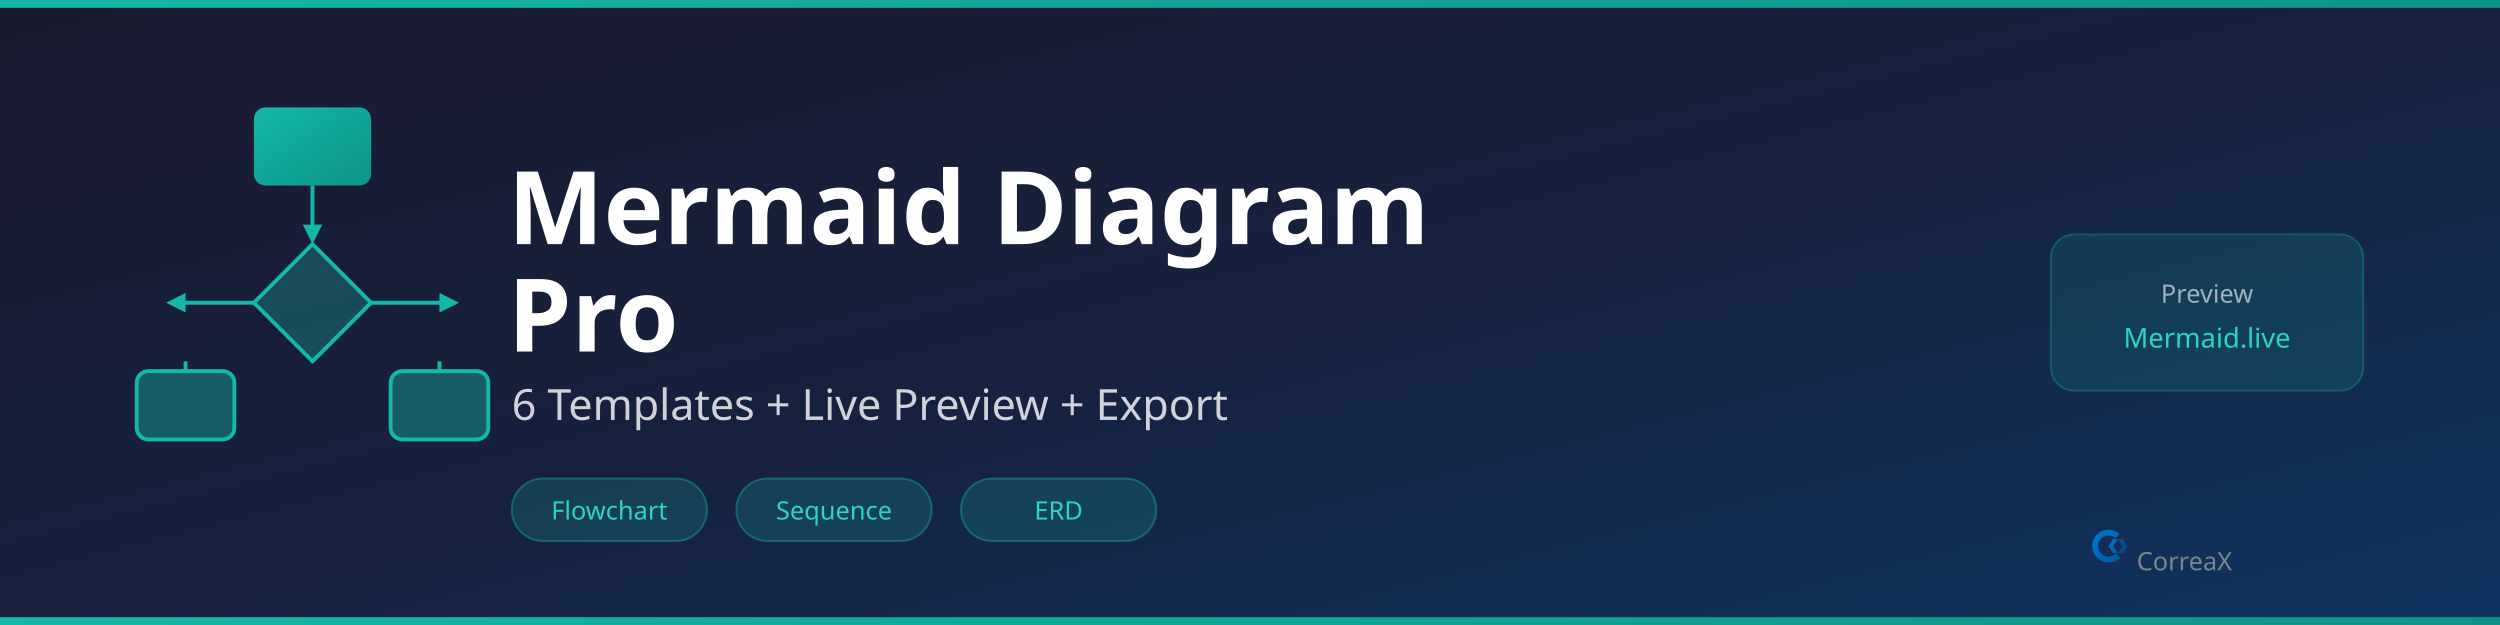
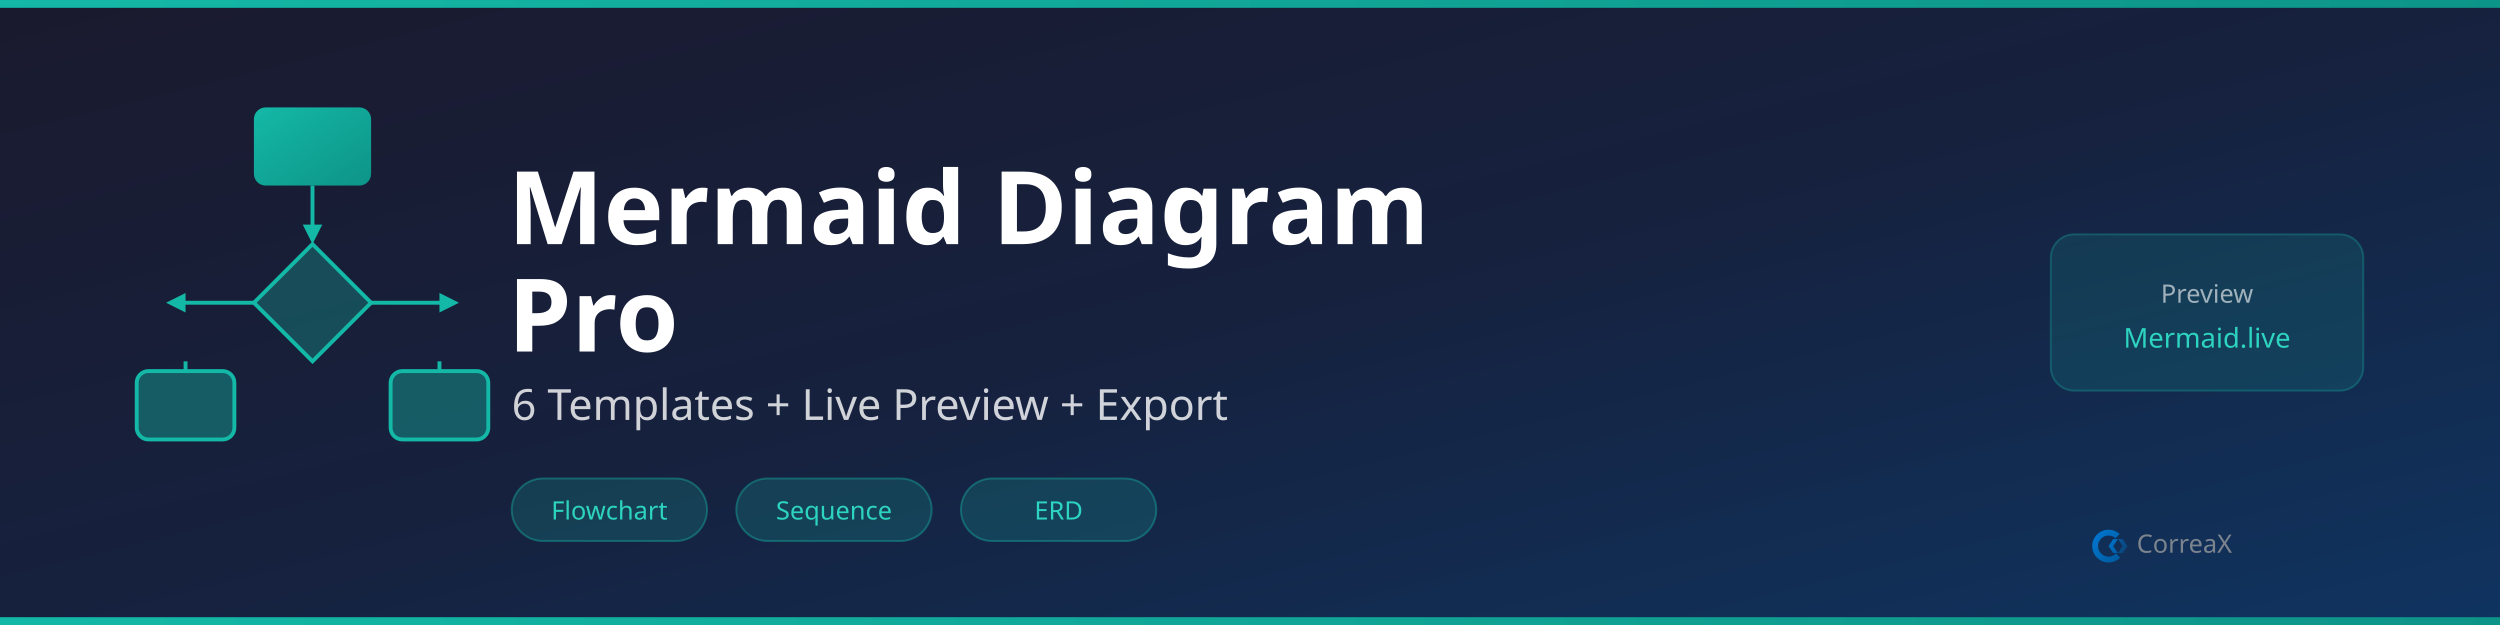
<svg xmlns="http://www.w3.org/2000/svg" viewBox="0 0 1280 320">
  <defs>
    <linearGradient id="bgGrad" x1="0%" y1="0%" x2="100%" y2="100%">
      <stop offset="0%" stop-color="#1a1a2e" />
      <stop offset="50%" stop-color="#16213e" />
      <stop offset="100%" stop-color="#0f3460" />
    </linearGradient>
    <linearGradient id="accentGrad" x1="0%" y1="0%" x2="100%" y2="0%">
      <stop offset="0%" stop-color="#14b8a6" />
      <stop offset="100%" stop-color="#0d9488" />
    </linearGradient>
    <linearGradient id="nodeGrad" x1="0%" y1="0%" x2="100%" y2="100%">
      <stop offset="0%" stop-color="#14b8a6" />
      <stop offset="100%" stop-color="#0d9488" />
    </linearGradient>
    <linearGradient id="cxGrad" x1="0%" y1="0%" x2="100%" y2="100%">
      <stop offset="0%" stop-color="#0078d4" />
      <stop offset="100%" stop-color="#005a9e" />
    </linearGradient>
  </defs>
  <rect width="1280" height="320" fill="url(#bgGrad)" />
  <rect x="0" y="0" width="1280" height="4" fill="url(#accentGrad)" />
  <rect x="0" y="316" width="1280" height="4" fill="url(#accentGrad)" />
  <g transform="translate(70, 55)">
    <rect x="60" y="0" width="60" height="40" rx="6" fill="url(#nodeGrad)" />
    <line x1="90" y1="40" x2="90" y2="65" stroke="#14b8a6" stroke-width="2" />
    <path d="M85 60 L90 70 L95 60" fill="#14b8a6" />
    <polygon points="90,70 120,100 90,130 60,100" fill="rgba(20,184,166,0.3)" stroke="#14b8a6" stroke-width="2" />
    <line x1="60" y1="100" x2="20" y2="100" stroke="#14b8a6" stroke-width="2" />
    <path d="M25 95 L15 100 L25 105" fill="#14b8a6" />
    <rect x="0" y="135" width="50" height="35" rx="6" fill="rgba(20,184,166,0.4)" stroke="#14b8a6" stroke-width="2" />
    <line x1="120" y1="100" x2="160" y2="100" stroke="#14b8a6" stroke-width="2" />
    <path d="M155 95 L165 100 L155 105" fill="#14b8a6" />
    <rect x="130" y="135" width="50" height="35" rx="6" fill="rgba(20,184,166,0.4)" stroke="#14b8a6" stroke-width="2" />
    <line x1="25" y1="130" x2="25" y2="135" stroke="#14b8a6" stroke-width="2" />
    <line x1="155" y1="130" x2="155" y2="135" stroke="#14b8a6" stroke-width="2" />
  </g>
  <text x="260" y="125" font-family="Segoe UI, system-ui, sans-serif" font-size="52" font-weight="700" fill="#ffffff">
    Mermaid Diagram
  </text>
  <text x="260" y="180" font-family="Segoe UI, system-ui, sans-serif" font-size="52" font-weight="700" fill="#ffffff">
    Pro
  </text>
  <text x="262" y="215" font-family="Segoe UI, system-ui, sans-serif" font-size="22" fill="rgba(255,255,255,0.8)">
    6 Templates + Live Preview + Export
  </text>
  <g transform="translate(262, 245)">
    <rect x="0" y="0" width="100" height="32" rx="16" fill="rgba(20,184,166,0.2)" stroke="rgba(20,184,166,0.4)" stroke-width="1" />
    <text x="50" y="21" text-anchor="middle" font-family="Segoe UI, system-ui, sans-serif" font-size="13" fill="#2dd4bf">Flowchart</text>
    <rect x="115" y="0" width="100" height="32" rx="16" fill="rgba(20,184,166,0.2)" stroke="rgba(20,184,166,0.4)" stroke-width="1" />
    <text x="165" y="21" text-anchor="middle" font-family="Segoe UI, system-ui, sans-serif" font-size="13" fill="#2dd4bf">Sequence</text>
    <rect x="230" y="0" width="100" height="32" rx="16" fill="rgba(20,184,166,0.2)" stroke="rgba(20,184,166,0.4)" stroke-width="1" />
    <text x="280" y="21" text-anchor="middle" font-family="Segoe UI, system-ui, sans-serif" font-size="13" fill="#2dd4bf">ERD</text>
  </g>
  <g transform="translate(1050, 120)">
    <rect x="0" y="0" width="160" height="80" rx="12" fill="rgba(20,184,166,0.15)" stroke="rgba(20,184,166,0.3)" stroke-width="1" />
    <text x="80" y="35" text-anchor="middle" font-family="Segoe UI, system-ui, sans-serif" font-size="13" fill="rgba(255,255,255,0.6)">Preview</text>
    <text x="80" y="58" text-anchor="middle" font-family="Segoe UI, system-ui, sans-serif" font-size="14" fill="#2dd4bf">Mermaid.live</text>
  </g>
  <g transform="translate(1070, 270)">
    <g transform="scale(0.6)">
      <path d="M16 2C8.268 2 2 8.268 2 16s6.268 14 14 14c3.866 0 7.389-1.568 9.928-4.1l-3.535-3.536A9.002 9.002 0 0116 25c-4.97 0-9-4.03-9-9s4.03-9 9-9c2.29 0 4.38.857 5.971 2.268l3.464-3.639C22.993 3.352 19.66 2 16 2z" fill="url(#cxGrad)" />
      <path d="M20 10l-4 6 4 6h4l-4-6 4-6h-4z" fill="url(#cxGrad)" />
      <path d="M24 10l4 6-4 6h4l4-6-4-6h-4z" fill="url(#cxGrad)" opacity="0.5" />
    </g>
-     <text x="24" y="22" font-family="Segoe UI, system-ui, sans-serif" font-size="13" fill="rgba(160,160,160,0.75)">CorreaX</text>
+     <text x="24" y="13" font-family="Segoe UI, system-ui, sans-serif" font-size="13" fill="rgba(160,160,160,0.75)">CorreaX</text>
  </g>
</svg>
